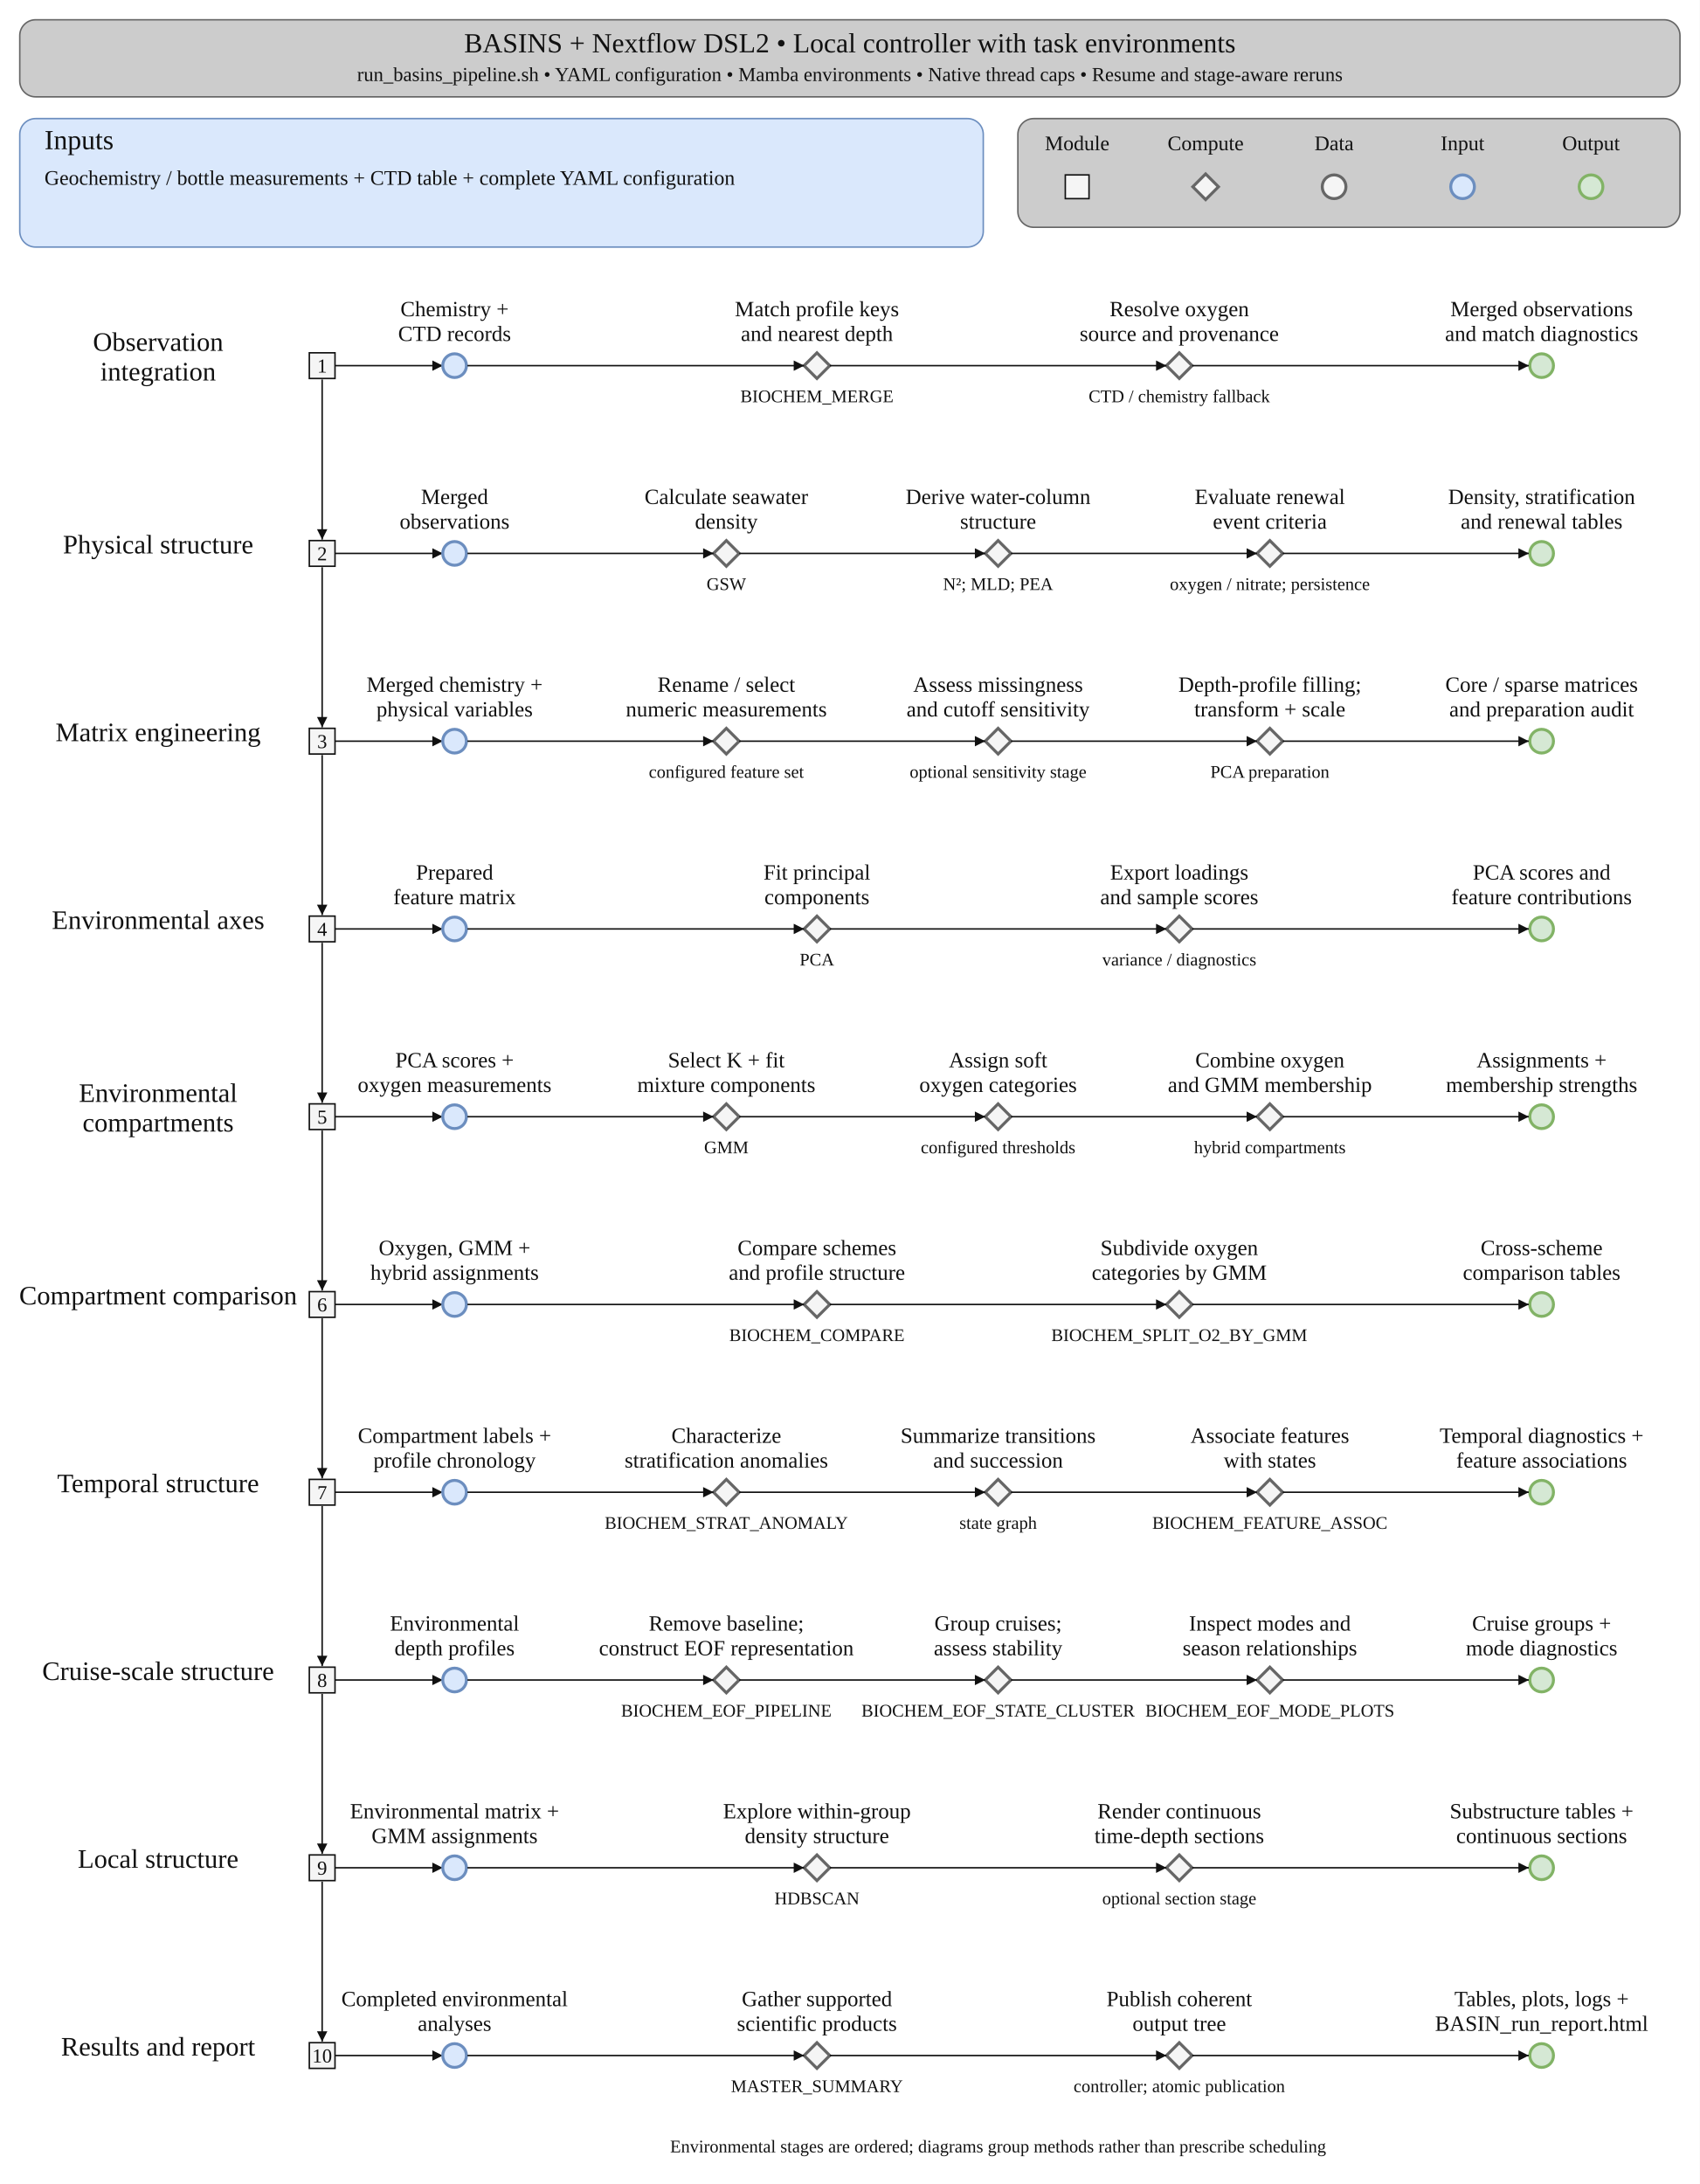
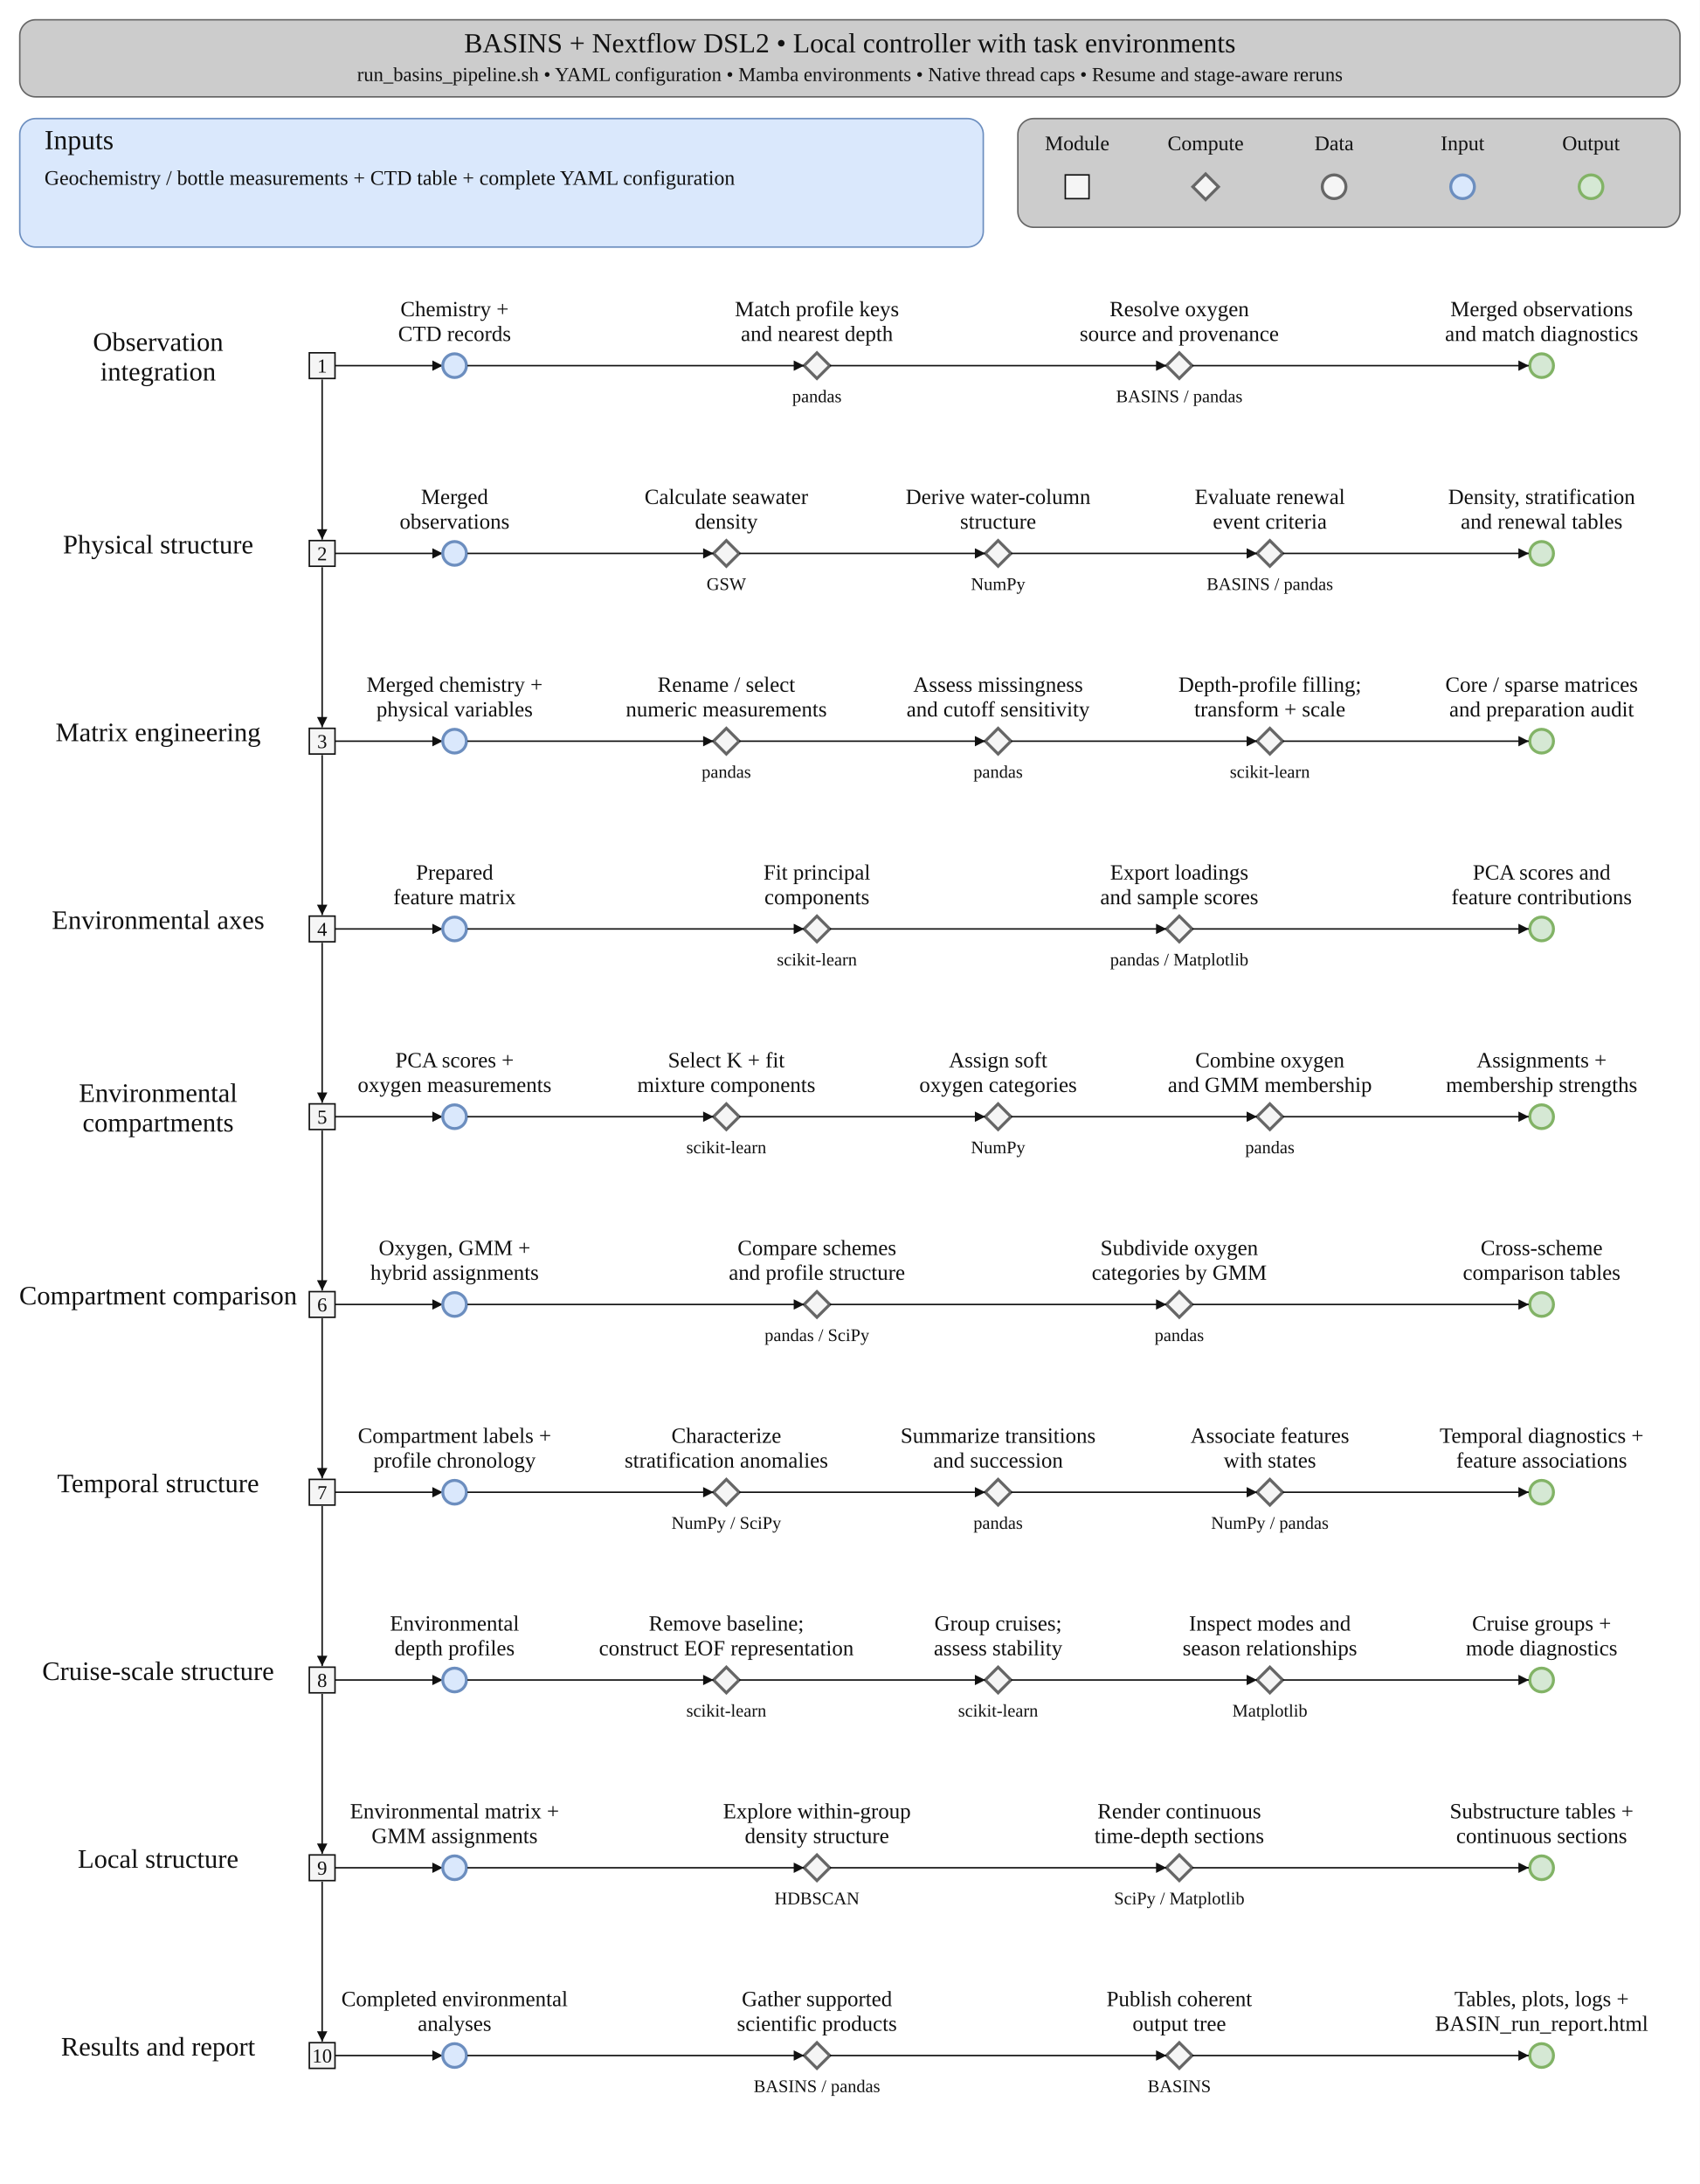
<svg xmlns="http://www.w3.org/2000/svg" width="1720" height="2210" viewBox="0 0 1720 2210" role="img" aria-labelledby="title desc">
  <rect width="100%" height="100%" fill="#ffffff" />
  <defs>
    <marker id="arrow" viewBox="0 0 10 10" refX="10" refY="5" markerWidth="7" markerHeight="7" orient="auto">
      <path d="M0 0 L10 5 L0 10 Z" fill="#111111" />
    </marker>
  </defs>
  <g font-family="Times New Roman, Times, serif" fill="#111111">
    <rect x="20" y="20" width="1680" height="78" rx="16" fill="#CCCCCC" stroke="#666666" stroke-width="1.5" />
    <text x="860" y="53" font-size="28" text-anchor="middle">BASINS + Nextflow DSL2 • Local controller with task environments</text>
    <text x="860" y="82" font-size="20" text-anchor="middle">run_basins_pipeline.sh • YAML configuration • Mamba environments • Native thread caps • Resume and stage-aware reruns</text>
    <rect x="20" y="120" width="975" height="130" rx="16" fill="#DAE8FC" stroke="#6C8EBF" stroke-width="1.5" />
    <text x="45" y="151" font-size="28" text-anchor="start">Inputs</text>
    <text x="45" y="187" font-size="21" text-anchor="start">Geochemistry / bottle measurements + CTD table + complete YAML configuration</text>
    <rect x="1030" y="120" width="670" height="110" rx="16" fill="#CCCCCC" stroke="#666666" stroke-width="1.5" />
    <text x="1090" y="152" font-size="21" text-anchor="middle">Module</text>
    <rect x="1078" y="177" width="24" height="24" rx="0" fill="#F5F5F5" stroke="#111111" stroke-width="1.5" />
    <text x="1220" y="152" font-size="21" text-anchor="middle">Compute</text>
    <path d="M1207 189 L1220 176 L1233 189 L1220 202 Z" fill="#f5f5f5" stroke="#666666" stroke-width="3" />
    <text x="1350" y="152" font-size="21" text-anchor="middle">Data</text>
    <circle cx="1350" cy="189" r="12" fill="#F5F5F5" stroke="#666666" stroke-width="3" />
    <text x="1480" y="152" font-size="21" text-anchor="middle">Input</text>
    <circle cx="1480" cy="189" r="12" fill="#DAE8FC" stroke="#6C8EBF" stroke-width="3" />
    <text x="1610" y="152" font-size="21" text-anchor="middle">Output</text>
    <circle cx="1610" cy="189" r="12" fill="#D5E8D4" stroke="#82B366" stroke-width="3" />
    <text x="160" y="355.0" font-size="27" text-anchor="middle">Observation</text>
    <text x="160" y="385.0" font-size="27" text-anchor="middle">integration</text>
    <rect x="313" y="357.0" width="26" height="26" rx="0" fill="#F5F5F5" stroke="#111111" stroke-width="1.5" />
    <text x="326" y="377.0" font-size="20" text-anchor="middle">1</text>
    <path d="M339 370.0 L448 370.0" fill="none" stroke="#111111" stroke-width="1.5" marker-end="url(#arrow)" />
    <circle cx="460.0" cy="370.0" r="12" fill="#DAE8FC" stroke="#6C8EBF" stroke-width="3" />
    <text x="460.0" y="320.0" font-size="22" text-anchor="middle">Chemistry +</text>
    <text x="460.0" y="345.0" font-size="22" text-anchor="middle">CTD records</text>
    <path d="M813.667 370.0 L826.667 357.0 L839.667 370.0 L826.667 383.0 Z" fill="#f5f5f5" stroke="#666666" stroke-width="3" />
    <text x="826.667" y="320.0" font-size="22" text-anchor="middle">Match profile keys</text>
    <text x="826.667" y="345.0" font-size="22" text-anchor="middle">and nearest depth</text>
-     <text x="826.667" y="407.0" font-size="18" text-anchor="middle">BIOCHEM_MERGE</text>
+     <text x="826.667" y="407.0" font-size="18" text-anchor="middle">pandas</text>
    <path d="M1180.333 370.0 L1193.333 357.0 L1206.333 370.0 L1193.333 383.0 Z" fill="#f5f5f5" stroke="#666666" stroke-width="3" />
    <text x="1193.333" y="320.0" font-size="22" text-anchor="middle">Resolve oxygen</text>
    <text x="1193.333" y="345.0" font-size="22" text-anchor="middle">source and provenance</text>
-     <text x="1193.333" y="407.0" font-size="18" text-anchor="middle">CTD / chemistry fallback</text>
+     <text x="1193.333" y="407.0" font-size="18" text-anchor="middle">BASINS / pandas</text>
    <circle cx="1560.0" cy="370.0" r="12" fill="#D5E8D4" stroke="#82B366" stroke-width="3" />
    <text x="1560.0" y="320.0" font-size="22" text-anchor="middle">Merged observations</text>
    <text x="1560.0" y="345.0" font-size="22" text-anchor="middle">and match diagnostics</text>
    <path d="M473.0 370.0 L813.667 370.0" fill="none" stroke="#111111" stroke-width="1.5" marker-end="url(#arrow)" />
    <path d="M839.667 370.0 L1180.333 370.0" fill="none" stroke="#111111" stroke-width="1.5" marker-end="url(#arrow)" />
    <path d="M1206.333 370.0 L1547.0 370.0" fill="none" stroke="#111111" stroke-width="1.5" marker-end="url(#arrow)" />
    <path d="M326 384.0 L326 546.0" fill="none" stroke="#111111" stroke-width="1.5" marker-end="url(#arrow)" />
    <text x="160" y="560.0" font-size="27" text-anchor="middle">Physical structure</text>
    <rect x="313" y="547.0" width="26" height="26" rx="0" fill="#F5F5F5" stroke="#111111" stroke-width="1.5" />
    <text x="326" y="567.0" font-size="20" text-anchor="middle">2</text>
    <path d="M339 560.0 L448 560.0" fill="none" stroke="#111111" stroke-width="1.5" marker-end="url(#arrow)" />
    <circle cx="460.0" cy="560.0" r="12" fill="#DAE8FC" stroke="#6C8EBF" stroke-width="3" />
    <text x="460.0" y="510.0" font-size="22" text-anchor="middle">Merged</text>
    <text x="460.0" y="535.0" font-size="22" text-anchor="middle">observations</text>
    <path d="M722.0 560.0 L735.0 547.0 L748.0 560.0 L735.0 573.0 Z" fill="#f5f5f5" stroke="#666666" stroke-width="3" />
    <text x="735.0" y="510.0" font-size="22" text-anchor="middle">Calculate seawater</text>
    <text x="735.0" y="535.0" font-size="22" text-anchor="middle">density</text>
    <text x="735.0" y="597.0" font-size="18" text-anchor="middle">GSW</text>
    <path d="M997.0 560.0 L1010.0 547.0 L1023.0 560.0 L1010.0 573.0 Z" fill="#f5f5f5" stroke="#666666" stroke-width="3" />
    <text x="1010.0" y="510.0" font-size="22" text-anchor="middle">Derive water-column</text>
    <text x="1010.0" y="535.0" font-size="22" text-anchor="middle">structure</text>
-     <text x="1010.0" y="597.0" font-size="18" text-anchor="middle">N²; MLD; PEA</text>
+     <text x="1010.0" y="597.0" font-size="18" text-anchor="middle">NumPy</text>
    <path d="M1272.0 560.0 L1285.0 547.0 L1298.0 560.0 L1285.0 573.0 Z" fill="#f5f5f5" stroke="#666666" stroke-width="3" />
    <text x="1285.0" y="510.0" font-size="22" text-anchor="middle">Evaluate renewal</text>
    <text x="1285.0" y="535.0" font-size="22" text-anchor="middle">event criteria</text>
-     <text x="1285.0" y="597.0" font-size="18" text-anchor="middle">oxygen / nitrate; persistence</text>
+     <text x="1285.0" y="597.0" font-size="18" text-anchor="middle">BASINS / pandas</text>
    <circle cx="1560.0" cy="560.0" r="12" fill="#D5E8D4" stroke="#82B366" stroke-width="3" />
    <text x="1560.0" y="510.0" font-size="22" text-anchor="middle">Density, stratification</text>
    <text x="1560.0" y="535.0" font-size="22" text-anchor="middle">and renewal tables</text>
    <path d="M473.0 560.0 L722.0 560.0" fill="none" stroke="#111111" stroke-width="1.5" marker-end="url(#arrow)" />
    <path d="M748.0 560.0 L997.0 560.0" fill="none" stroke="#111111" stroke-width="1.5" marker-end="url(#arrow)" />
    <path d="M1023.0 560.0 L1272.0 560.0" fill="none" stroke="#111111" stroke-width="1.5" marker-end="url(#arrow)" />
    <path d="M1298.0 560.0 L1547.0 560.0" fill="none" stroke="#111111" stroke-width="1.5" marker-end="url(#arrow)" />
    <path d="M326 574.0 L326 736.0" fill="none" stroke="#111111" stroke-width="1.5" marker-end="url(#arrow)" />
    <text x="160" y="750.0" font-size="27" text-anchor="middle">Matrix engineering</text>
    <rect x="313" y="737.0" width="26" height="26" rx="0" fill="#F5F5F5" stroke="#111111" stroke-width="1.5" />
    <text x="326" y="757.0" font-size="20" text-anchor="middle">3</text>
    <path d="M339 750.0 L448 750.0" fill="none" stroke="#111111" stroke-width="1.5" marker-end="url(#arrow)" />
    <circle cx="460.0" cy="750.0" r="12" fill="#DAE8FC" stroke="#6C8EBF" stroke-width="3" />
    <text x="460.0" y="700.0" font-size="22" text-anchor="middle">Merged chemistry +</text>
    <text x="460.0" y="725.0" font-size="22" text-anchor="middle">physical variables</text>
    <path d="M722.0 750.0 L735.0 737.0 L748.0 750.0 L735.0 763.0 Z" fill="#f5f5f5" stroke="#666666" stroke-width="3" />
    <text x="735.0" y="700.0" font-size="22" text-anchor="middle">Rename / select</text>
    <text x="735.0" y="725.0" font-size="22" text-anchor="middle">numeric measurements</text>
-     <text x="735.0" y="787.0" font-size="18" text-anchor="middle">configured feature set</text>
+     <text x="735.0" y="787.0" font-size="18" text-anchor="middle">pandas</text>
    <path d="M997.0 750.0 L1010.0 737.0 L1023.0 750.0 L1010.0 763.0 Z" fill="#f5f5f5" stroke="#666666" stroke-width="3" />
    <text x="1010.0" y="700.0" font-size="22" text-anchor="middle">Assess missingness</text>
    <text x="1010.0" y="725.0" font-size="22" text-anchor="middle">and cutoff sensitivity</text>
-     <text x="1010.0" y="787.0" font-size="18" text-anchor="middle">optional sensitivity stage</text>
+     <text x="1010.0" y="787.0" font-size="18" text-anchor="middle">pandas</text>
    <path d="M1272.0 750.0 L1285.0 737.0 L1298.0 750.0 L1285.0 763.0 Z" fill="#f5f5f5" stroke="#666666" stroke-width="3" />
    <text x="1285.0" y="700.0" font-size="22" text-anchor="middle">Depth-profile filling;</text>
    <text x="1285.0" y="725.0" font-size="22" text-anchor="middle">transform + scale</text>
-     <text x="1285.0" y="787.0" font-size="18" text-anchor="middle">PCA preparation</text>
+     <text x="1285.0" y="787.0" font-size="18" text-anchor="middle">scikit-learn</text>
    <circle cx="1560.0" cy="750.0" r="12" fill="#D5E8D4" stroke="#82B366" stroke-width="3" />
    <text x="1560.0" y="700.0" font-size="22" text-anchor="middle">Core / sparse matrices</text>
    <text x="1560.0" y="725.0" font-size="22" text-anchor="middle">and preparation audit</text>
    <path d="M473.0 750.0 L722.0 750.0" fill="none" stroke="#111111" stroke-width="1.5" marker-end="url(#arrow)" />
    <path d="M748.0 750.0 L997.0 750.0" fill="none" stroke="#111111" stroke-width="1.5" marker-end="url(#arrow)" />
    <path d="M1023.0 750.0 L1272.0 750.0" fill="none" stroke="#111111" stroke-width="1.5" marker-end="url(#arrow)" />
    <path d="M1298.0 750.0 L1547.0 750.0" fill="none" stroke="#111111" stroke-width="1.5" marker-end="url(#arrow)" />
    <path d="M326 764.0 L326 926.0" fill="none" stroke="#111111" stroke-width="1.5" marker-end="url(#arrow)" />
    <text x="160" y="940.0" font-size="27" text-anchor="middle">Environmental axes</text>
    <rect x="313" y="927.0" width="26" height="26" rx="0" fill="#F5F5F5" stroke="#111111" stroke-width="1.5" />
    <text x="326" y="947.0" font-size="20" text-anchor="middle">4</text>
    <path d="M339 940.0 L448 940.0" fill="none" stroke="#111111" stroke-width="1.5" marker-end="url(#arrow)" />
    <circle cx="460.0" cy="940.0" r="12" fill="#DAE8FC" stroke="#6C8EBF" stroke-width="3" />
    <text x="460.0" y="890.0" font-size="22" text-anchor="middle">Prepared</text>
    <text x="460.0" y="915.0" font-size="22" text-anchor="middle">feature matrix</text>
    <path d="M813.667 940.0 L826.667 927.0 L839.667 940.0 L826.667 953.0 Z" fill="#f5f5f5" stroke="#666666" stroke-width="3" />
    <text x="826.667" y="890.0" font-size="22" text-anchor="middle">Fit principal</text>
    <text x="826.667" y="915.0" font-size="22" text-anchor="middle">components</text>
-     <text x="826.667" y="977.0" font-size="18" text-anchor="middle">PCA</text>
+     <text x="826.667" y="977.0" font-size="18" text-anchor="middle">scikit-learn</text>
    <path d="M1180.333 940.0 L1193.333 927.0 L1206.333 940.0 L1193.333 953.0 Z" fill="#f5f5f5" stroke="#666666" stroke-width="3" />
    <text x="1193.333" y="890.0" font-size="22" text-anchor="middle">Export loadings</text>
    <text x="1193.333" y="915.0" font-size="22" text-anchor="middle">and sample scores</text>
-     <text x="1193.333" y="977.0" font-size="18" text-anchor="middle">variance / diagnostics</text>
+     <text x="1193.333" y="977.0" font-size="18" text-anchor="middle">pandas / Matplotlib</text>
    <circle cx="1560.0" cy="940.0" r="12" fill="#D5E8D4" stroke="#82B366" stroke-width="3" />
    <text x="1560.0" y="890.0" font-size="22" text-anchor="middle">PCA scores and</text>
    <text x="1560.0" y="915.0" font-size="22" text-anchor="middle">feature contributions</text>
    <path d="M473.0 940.0 L813.667 940.0" fill="none" stroke="#111111" stroke-width="1.5" marker-end="url(#arrow)" />
    <path d="M839.667 940.0 L1180.333 940.0" fill="none" stroke="#111111" stroke-width="1.5" marker-end="url(#arrow)" />
    <path d="M1206.333 940.0 L1547.0 940.0" fill="none" stroke="#111111" stroke-width="1.5" marker-end="url(#arrow)" />
    <path d="M326 954.0 L326 1116.0" fill="none" stroke="#111111" stroke-width="1.5" marker-end="url(#arrow)" />
    <text x="160" y="1115.0" font-size="27" text-anchor="middle">Environmental</text>
    <text x="160" y="1145.0" font-size="27" text-anchor="middle">compartments</text>
    <rect x="313" y="1117.0" width="26" height="26" rx="0" fill="#F5F5F5" stroke="#111111" stroke-width="1.5" />
    <text x="326" y="1137.0" font-size="20" text-anchor="middle">5</text>
    <path d="M339 1130.0 L448 1130.0" fill="none" stroke="#111111" stroke-width="1.5" marker-end="url(#arrow)" />
    <circle cx="460.0" cy="1130.0" r="12" fill="#DAE8FC" stroke="#6C8EBF" stroke-width="3" />
    <text x="460.0" y="1080.0" font-size="22" text-anchor="middle">PCA scores +</text>
    <text x="460.0" y="1105.0" font-size="22" text-anchor="middle">oxygen measurements</text>
    <path d="M722.0 1130.0 L735.0 1117.0 L748.0 1130.0 L735.0 1143.0 Z" fill="#f5f5f5" stroke="#666666" stroke-width="3" />
    <text x="735.0" y="1080.0" font-size="22" text-anchor="middle">Select K + fit</text>
    <text x="735.0" y="1105.0" font-size="22" text-anchor="middle">mixture components</text>
-     <text x="735.0" y="1167.0" font-size="18" text-anchor="middle">GMM</text>
+     <text x="735.0" y="1167.0" font-size="18" text-anchor="middle">scikit-learn</text>
    <path d="M997.0 1130.0 L1010.0 1117.0 L1023.0 1130.0 L1010.0 1143.0 Z" fill="#f5f5f5" stroke="#666666" stroke-width="3" />
    <text x="1010.0" y="1080.0" font-size="22" text-anchor="middle">Assign soft</text>
    <text x="1010.0" y="1105.0" font-size="22" text-anchor="middle">oxygen categories</text>
-     <text x="1010.0" y="1167.0" font-size="18" text-anchor="middle">configured thresholds</text>
+     <text x="1010.0" y="1167.0" font-size="18" text-anchor="middle">NumPy</text>
    <path d="M1272.0 1130.0 L1285.0 1117.0 L1298.0 1130.0 L1285.0 1143.0 Z" fill="#f5f5f5" stroke="#666666" stroke-width="3" />
    <text x="1285.0" y="1080.0" font-size="22" text-anchor="middle">Combine oxygen</text>
    <text x="1285.0" y="1105.0" font-size="22" text-anchor="middle">and GMM membership</text>
-     <text x="1285.0" y="1167.0" font-size="18" text-anchor="middle">hybrid compartments</text>
+     <text x="1285.0" y="1167.0" font-size="18" text-anchor="middle">pandas</text>
    <circle cx="1560.0" cy="1130.0" r="12" fill="#D5E8D4" stroke="#82B366" stroke-width="3" />
    <text x="1560.0" y="1080.0" font-size="22" text-anchor="middle">Assignments +</text>
    <text x="1560.0" y="1105.0" font-size="22" text-anchor="middle">membership strengths</text>
    <path d="M473.0 1130.0 L722.0 1130.0" fill="none" stroke="#111111" stroke-width="1.5" marker-end="url(#arrow)" />
    <path d="M748.0 1130.0 L997.0 1130.0" fill="none" stroke="#111111" stroke-width="1.5" marker-end="url(#arrow)" />
    <path d="M1023.0 1130.0 L1272.0 1130.0" fill="none" stroke="#111111" stroke-width="1.5" marker-end="url(#arrow)" />
    <path d="M1298.0 1130.0 L1547.0 1130.0" fill="none" stroke="#111111" stroke-width="1.5" marker-end="url(#arrow)" />
    <path d="M326 1144.0 L326 1306.0" fill="none" stroke="#111111" stroke-width="1.5" marker-end="url(#arrow)" />
    <text x="160" y="1320.0" font-size="27" text-anchor="middle">Compartment comparison</text>
    <rect x="313" y="1307.0" width="26" height="26" rx="0" fill="#F5F5F5" stroke="#111111" stroke-width="1.5" />
    <text x="326" y="1327.0" font-size="20" text-anchor="middle">6</text>
    <path d="M339 1320.0 L448 1320.0" fill="none" stroke="#111111" stroke-width="1.5" marker-end="url(#arrow)" />
    <circle cx="460.0" cy="1320.0" r="12" fill="#DAE8FC" stroke="#6C8EBF" stroke-width="3" />
    <text x="460.0" y="1270.0" font-size="22" text-anchor="middle">Oxygen, GMM +</text>
    <text x="460.0" y="1295.0" font-size="22" text-anchor="middle">hybrid assignments</text>
    <path d="M813.667 1320.0 L826.667 1307.0 L839.667 1320.0 L826.667 1333.0 Z" fill="#f5f5f5" stroke="#666666" stroke-width="3" />
    <text x="826.667" y="1270.0" font-size="22" text-anchor="middle">Compare schemes</text>
    <text x="826.667" y="1295.0" font-size="22" text-anchor="middle">and profile structure</text>
-     <text x="826.667" y="1357.0" font-size="18" text-anchor="middle">BIOCHEM_COMPARE</text>
+     <text x="826.667" y="1357.0" font-size="18" text-anchor="middle">pandas / SciPy</text>
    <path d="M1180.333 1320.0 L1193.333 1307.0 L1206.333 1320.0 L1193.333 1333.0 Z" fill="#f5f5f5" stroke="#666666" stroke-width="3" />
    <text x="1193.333" y="1270.0" font-size="22" text-anchor="middle">Subdivide oxygen</text>
    <text x="1193.333" y="1295.0" font-size="22" text-anchor="middle">categories by GMM</text>
-     <text x="1193.333" y="1357.0" font-size="18" text-anchor="middle">BIOCHEM_SPLIT_O2_BY_GMM</text>
+     <text x="1193.333" y="1357.0" font-size="18" text-anchor="middle">pandas</text>
    <circle cx="1560.0" cy="1320.0" r="12" fill="#D5E8D4" stroke="#82B366" stroke-width="3" />
    <text x="1560.0" y="1270.0" font-size="22" text-anchor="middle">Cross-scheme</text>
    <text x="1560.0" y="1295.0" font-size="22" text-anchor="middle">comparison tables</text>
    <path d="M473.0 1320.0 L813.667 1320.0" fill="none" stroke="#111111" stroke-width="1.5" marker-end="url(#arrow)" />
    <path d="M839.667 1320.0 L1180.333 1320.0" fill="none" stroke="#111111" stroke-width="1.5" marker-end="url(#arrow)" />
    <path d="M1206.333 1320.0 L1547.0 1320.0" fill="none" stroke="#111111" stroke-width="1.5" marker-end="url(#arrow)" />
    <path d="M326 1334.0 L326 1496.0" fill="none" stroke="#111111" stroke-width="1.5" marker-end="url(#arrow)" />
    <text x="160" y="1510.0" font-size="27" text-anchor="middle">Temporal structure</text>
    <rect x="313" y="1497.0" width="26" height="26" rx="0" fill="#F5F5F5" stroke="#111111" stroke-width="1.5" />
    <text x="326" y="1517.0" font-size="20" text-anchor="middle">7</text>
    <path d="M339 1510.0 L448 1510.0" fill="none" stroke="#111111" stroke-width="1.5" marker-end="url(#arrow)" />
    <circle cx="460.0" cy="1510.0" r="12" fill="#DAE8FC" stroke="#6C8EBF" stroke-width="3" />
    <text x="460.0" y="1460.0" font-size="22" text-anchor="middle">Compartment labels +</text>
    <text x="460.0" y="1485.0" font-size="22" text-anchor="middle">profile chronology</text>
    <path d="M722.0 1510.0 L735.0 1497.0 L748.0 1510.0 L735.0 1523.0 Z" fill="#f5f5f5" stroke="#666666" stroke-width="3" />
    <text x="735.0" y="1460.0" font-size="22" text-anchor="middle">Characterize</text>
    <text x="735.0" y="1485.0" font-size="22" text-anchor="middle">stratification anomalies</text>
-     <text x="735.0" y="1547.0" font-size="18" text-anchor="middle">BIOCHEM_STRAT_ANOMALY</text>
+     <text x="735.0" y="1547.0" font-size="18" text-anchor="middle">NumPy / SciPy</text>
    <path d="M997.0 1510.0 L1010.0 1497.0 L1023.0 1510.0 L1010.0 1523.0 Z" fill="#f5f5f5" stroke="#666666" stroke-width="3" />
    <text x="1010.0" y="1460.0" font-size="22" text-anchor="middle">Summarize transitions</text>
    <text x="1010.0" y="1485.0" font-size="22" text-anchor="middle">and succession</text>
-     <text x="1010.0" y="1547.0" font-size="18" text-anchor="middle">state graph</text>
+     <text x="1010.0" y="1547.0" font-size="18" text-anchor="middle">pandas</text>
    <path d="M1272.0 1510.0 L1285.0 1497.0 L1298.0 1510.0 L1285.0 1523.0 Z" fill="#f5f5f5" stroke="#666666" stroke-width="3" />
    <text x="1285.0" y="1460.0" font-size="22" text-anchor="middle">Associate features</text>
    <text x="1285.0" y="1485.0" font-size="22" text-anchor="middle">with states</text>
-     <text x="1285.0" y="1547.0" font-size="18" text-anchor="middle">BIOCHEM_FEATURE_ASSOC</text>
+     <text x="1285.0" y="1547.0" font-size="18" text-anchor="middle">NumPy / pandas</text>
    <circle cx="1560.0" cy="1510.0" r="12" fill="#D5E8D4" stroke="#82B366" stroke-width="3" />
    <text x="1560.0" y="1460.0" font-size="22" text-anchor="middle">Temporal diagnostics +</text>
    <text x="1560.0" y="1485.0" font-size="22" text-anchor="middle">feature associations</text>
    <path d="M473.0 1510.0 L722.0 1510.0" fill="none" stroke="#111111" stroke-width="1.5" marker-end="url(#arrow)" />
    <path d="M748.0 1510.0 L997.0 1510.0" fill="none" stroke="#111111" stroke-width="1.5" marker-end="url(#arrow)" />
    <path d="M1023.0 1510.0 L1272.0 1510.0" fill="none" stroke="#111111" stroke-width="1.5" marker-end="url(#arrow)" />
    <path d="M1298.0 1510.0 L1547.0 1510.0" fill="none" stroke="#111111" stroke-width="1.5" marker-end="url(#arrow)" />
    <path d="M326 1524.0 L326 1686.0" fill="none" stroke="#111111" stroke-width="1.5" marker-end="url(#arrow)" />
    <text x="160" y="1700.0" font-size="27" text-anchor="middle">Cruise-scale structure</text>
    <rect x="313" y="1687.0" width="26" height="26" rx="0" fill="#F5F5F5" stroke="#111111" stroke-width="1.5" />
    <text x="326" y="1707.0" font-size="20" text-anchor="middle">8</text>
    <path d="M339 1700.0 L448 1700.0" fill="none" stroke="#111111" stroke-width="1.5" marker-end="url(#arrow)" />
    <circle cx="460.0" cy="1700.0" r="12" fill="#DAE8FC" stroke="#6C8EBF" stroke-width="3" />
    <text x="460.0" y="1650.0" font-size="22" text-anchor="middle">Environmental</text>
    <text x="460.0" y="1675.0" font-size="22" text-anchor="middle">depth profiles</text>
    <path d="M722.0 1700.0 L735.0 1687.0 L748.0 1700.0 L735.0 1713.0 Z" fill="#f5f5f5" stroke="#666666" stroke-width="3" />
    <text x="735.0" y="1650.0" font-size="22" text-anchor="middle">Remove baseline;</text>
    <text x="735.0" y="1675.0" font-size="22" text-anchor="middle">construct EOF representation</text>
-     <text x="735.0" y="1737.0" font-size="18" text-anchor="middle">BIOCHEM_EOF_PIPELINE</text>
+     <text x="735.0" y="1737.0" font-size="18" text-anchor="middle">scikit-learn</text>
    <path d="M997.0 1700.0 L1010.0 1687.0 L1023.0 1700.0 L1010.0 1713.0 Z" fill="#f5f5f5" stroke="#666666" stroke-width="3" />
    <text x="1010.0" y="1650.0" font-size="22" text-anchor="middle">Group cruises;</text>
    <text x="1010.0" y="1675.0" font-size="22" text-anchor="middle">assess stability</text>
-     <text x="1010.0" y="1737.0" font-size="18" text-anchor="middle">BIOCHEM_EOF_STATE_CLUSTER</text>
+     <text x="1010.0" y="1737.0" font-size="18" text-anchor="middle">scikit-learn</text>
    <path d="M1272.0 1700.0 L1285.0 1687.0 L1298.0 1700.0 L1285.0 1713.0 Z" fill="#f5f5f5" stroke="#666666" stroke-width="3" />
    <text x="1285.0" y="1650.0" font-size="22" text-anchor="middle">Inspect modes and</text>
    <text x="1285.0" y="1675.0" font-size="22" text-anchor="middle">season relationships</text>
-     <text x="1285.0" y="1737.0" font-size="18" text-anchor="middle">BIOCHEM_EOF_MODE_PLOTS</text>
+     <text x="1285.0" y="1737.0" font-size="18" text-anchor="middle">Matplotlib</text>
    <circle cx="1560.0" cy="1700.0" r="12" fill="#D5E8D4" stroke="#82B366" stroke-width="3" />
    <text x="1560.0" y="1650.0" font-size="22" text-anchor="middle">Cruise groups +</text>
    <text x="1560.0" y="1675.0" font-size="22" text-anchor="middle">mode diagnostics</text>
    <path d="M473.0 1700.0 L722.0 1700.0" fill="none" stroke="#111111" stroke-width="1.5" marker-end="url(#arrow)" />
    <path d="M748.0 1700.0 L997.0 1700.0" fill="none" stroke="#111111" stroke-width="1.5" marker-end="url(#arrow)" />
    <path d="M1023.0 1700.0 L1272.0 1700.0" fill="none" stroke="#111111" stroke-width="1.5" marker-end="url(#arrow)" />
    <path d="M1298.0 1700.0 L1547.0 1700.0" fill="none" stroke="#111111" stroke-width="1.5" marker-end="url(#arrow)" />
    <path d="M326 1714.0 L326 1876.0" fill="none" stroke="#111111" stroke-width="1.5" marker-end="url(#arrow)" />
    <text x="160" y="1890.0" font-size="27" text-anchor="middle">Local structure</text>
    <rect x="313" y="1877.0" width="26" height="26" rx="0" fill="#F5F5F5" stroke="#111111" stroke-width="1.5" />
    <text x="326" y="1897.0" font-size="20" text-anchor="middle">9</text>
    <path d="M339 1890.0 L448 1890.0" fill="none" stroke="#111111" stroke-width="1.5" marker-end="url(#arrow)" />
    <circle cx="460.0" cy="1890.0" r="12" fill="#DAE8FC" stroke="#6C8EBF" stroke-width="3" />
    <text x="460.0" y="1840.0" font-size="22" text-anchor="middle">Environmental matrix +</text>
    <text x="460.0" y="1865.0" font-size="22" text-anchor="middle">GMM assignments</text>
    <path d="M813.667 1890.0 L826.667 1877.0 L839.667 1890.0 L826.667 1903.0 Z" fill="#f5f5f5" stroke="#666666" stroke-width="3" />
    <text x="826.667" y="1840.0" font-size="22" text-anchor="middle">Explore within-group</text>
    <text x="826.667" y="1865.0" font-size="22" text-anchor="middle">density structure</text>
    <text x="826.667" y="1927.0" font-size="18" text-anchor="middle">HDBSCAN</text>
    <path d="M1180.333 1890.0 L1193.333 1877.0 L1206.333 1890.0 L1193.333 1903.0 Z" fill="#f5f5f5" stroke="#666666" stroke-width="3" />
    <text x="1193.333" y="1840.0" font-size="22" text-anchor="middle">Render continuous</text>
    <text x="1193.333" y="1865.0" font-size="22" text-anchor="middle">time-depth sections</text>
-     <text x="1193.333" y="1927.0" font-size="18" text-anchor="middle">optional section stage</text>
+     <text x="1193.333" y="1927.0" font-size="18" text-anchor="middle">SciPy / Matplotlib</text>
    <circle cx="1560.0" cy="1890.0" r="12" fill="#D5E8D4" stroke="#82B366" stroke-width="3" />
    <text x="1560.0" y="1840.0" font-size="22" text-anchor="middle">Substructure tables +</text>
    <text x="1560.0" y="1865.0" font-size="22" text-anchor="middle">continuous sections</text>
    <path d="M473.0 1890.0 L813.667 1890.0" fill="none" stroke="#111111" stroke-width="1.5" marker-end="url(#arrow)" />
    <path d="M839.667 1890.0 L1180.333 1890.0" fill="none" stroke="#111111" stroke-width="1.5" marker-end="url(#arrow)" />
    <path d="M1206.333 1890.0 L1547.0 1890.0" fill="none" stroke="#111111" stroke-width="1.5" marker-end="url(#arrow)" />
    <path d="M326 1904.0 L326 2066.0" fill="none" stroke="#111111" stroke-width="1.5" marker-end="url(#arrow)" />
    <text x="160" y="2080.0" font-size="27" text-anchor="middle">Results and report</text>
    <rect x="313" y="2067.0" width="26" height="26" rx="0" fill="#F5F5F5" stroke="#111111" stroke-width="1.5" />
    <text x="326" y="2087.0" font-size="20" text-anchor="middle">10</text>
    <path d="M339 2080.0 L448 2080.0" fill="none" stroke="#111111" stroke-width="1.5" marker-end="url(#arrow)" />
    <circle cx="460.0" cy="2080.0" r="12" fill="#DAE8FC" stroke="#6C8EBF" stroke-width="3" />
    <text x="460.0" y="2030.0" font-size="22" text-anchor="middle">Completed environmental</text>
    <text x="460.0" y="2055.0" font-size="22" text-anchor="middle">analyses</text>
    <path d="M813.667 2080.0 L826.667 2067.0 L839.667 2080.0 L826.667 2093.0 Z" fill="#f5f5f5" stroke="#666666" stroke-width="3" />
    <text x="826.667" y="2030.0" font-size="22" text-anchor="middle">Gather supported</text>
    <text x="826.667" y="2055.0" font-size="22" text-anchor="middle">scientific products</text>
-     <text x="826.667" y="2117.0" font-size="18" text-anchor="middle">MASTER_SUMMARY</text>
+     <text x="826.667" y="2117.0" font-size="18" text-anchor="middle">BASINS / pandas</text>
    <path d="M1180.333 2080.0 L1193.333 2067.0 L1206.333 2080.0 L1193.333 2093.0 Z" fill="#f5f5f5" stroke="#666666" stroke-width="3" />
    <text x="1193.333" y="2030.0" font-size="22" text-anchor="middle">Publish coherent</text>
    <text x="1193.333" y="2055.0" font-size="22" text-anchor="middle">output tree</text>
-     <text x="1193.333" y="2117.0" font-size="18" text-anchor="middle">controller; atomic publication</text>
+     <text x="1193.333" y="2117.0" font-size="18" text-anchor="middle">BASINS</text>
    <circle cx="1560.0" cy="2080.0" r="12" fill="#D5E8D4" stroke="#82B366" stroke-width="3" />
    <text x="1560.0" y="2030.0" font-size="22" text-anchor="middle">Tables, plots, logs +</text>
    <text x="1560.0" y="2055.0" font-size="22" text-anchor="middle">BASIN_run_report.html</text>
    <path d="M473.0 2080.0 L813.667 2080.0" fill="none" stroke="#111111" stroke-width="1.5" marker-end="url(#arrow)" />
    <path d="M839.667 2080.0 L1180.333 2080.0" fill="none" stroke="#111111" stroke-width="1.5" marker-end="url(#arrow)" />
    <path d="M1206.333 2080.0 L1547.0 2080.0" fill="none" stroke="#111111" stroke-width="1.5" marker-end="url(#arrow)" />
-     <text x="1010" y="2178" font-size="18" text-anchor="middle">Environmental stages are ordered; diagrams group methods rather than prescribe scheduling</text>
  </g>
</svg>
